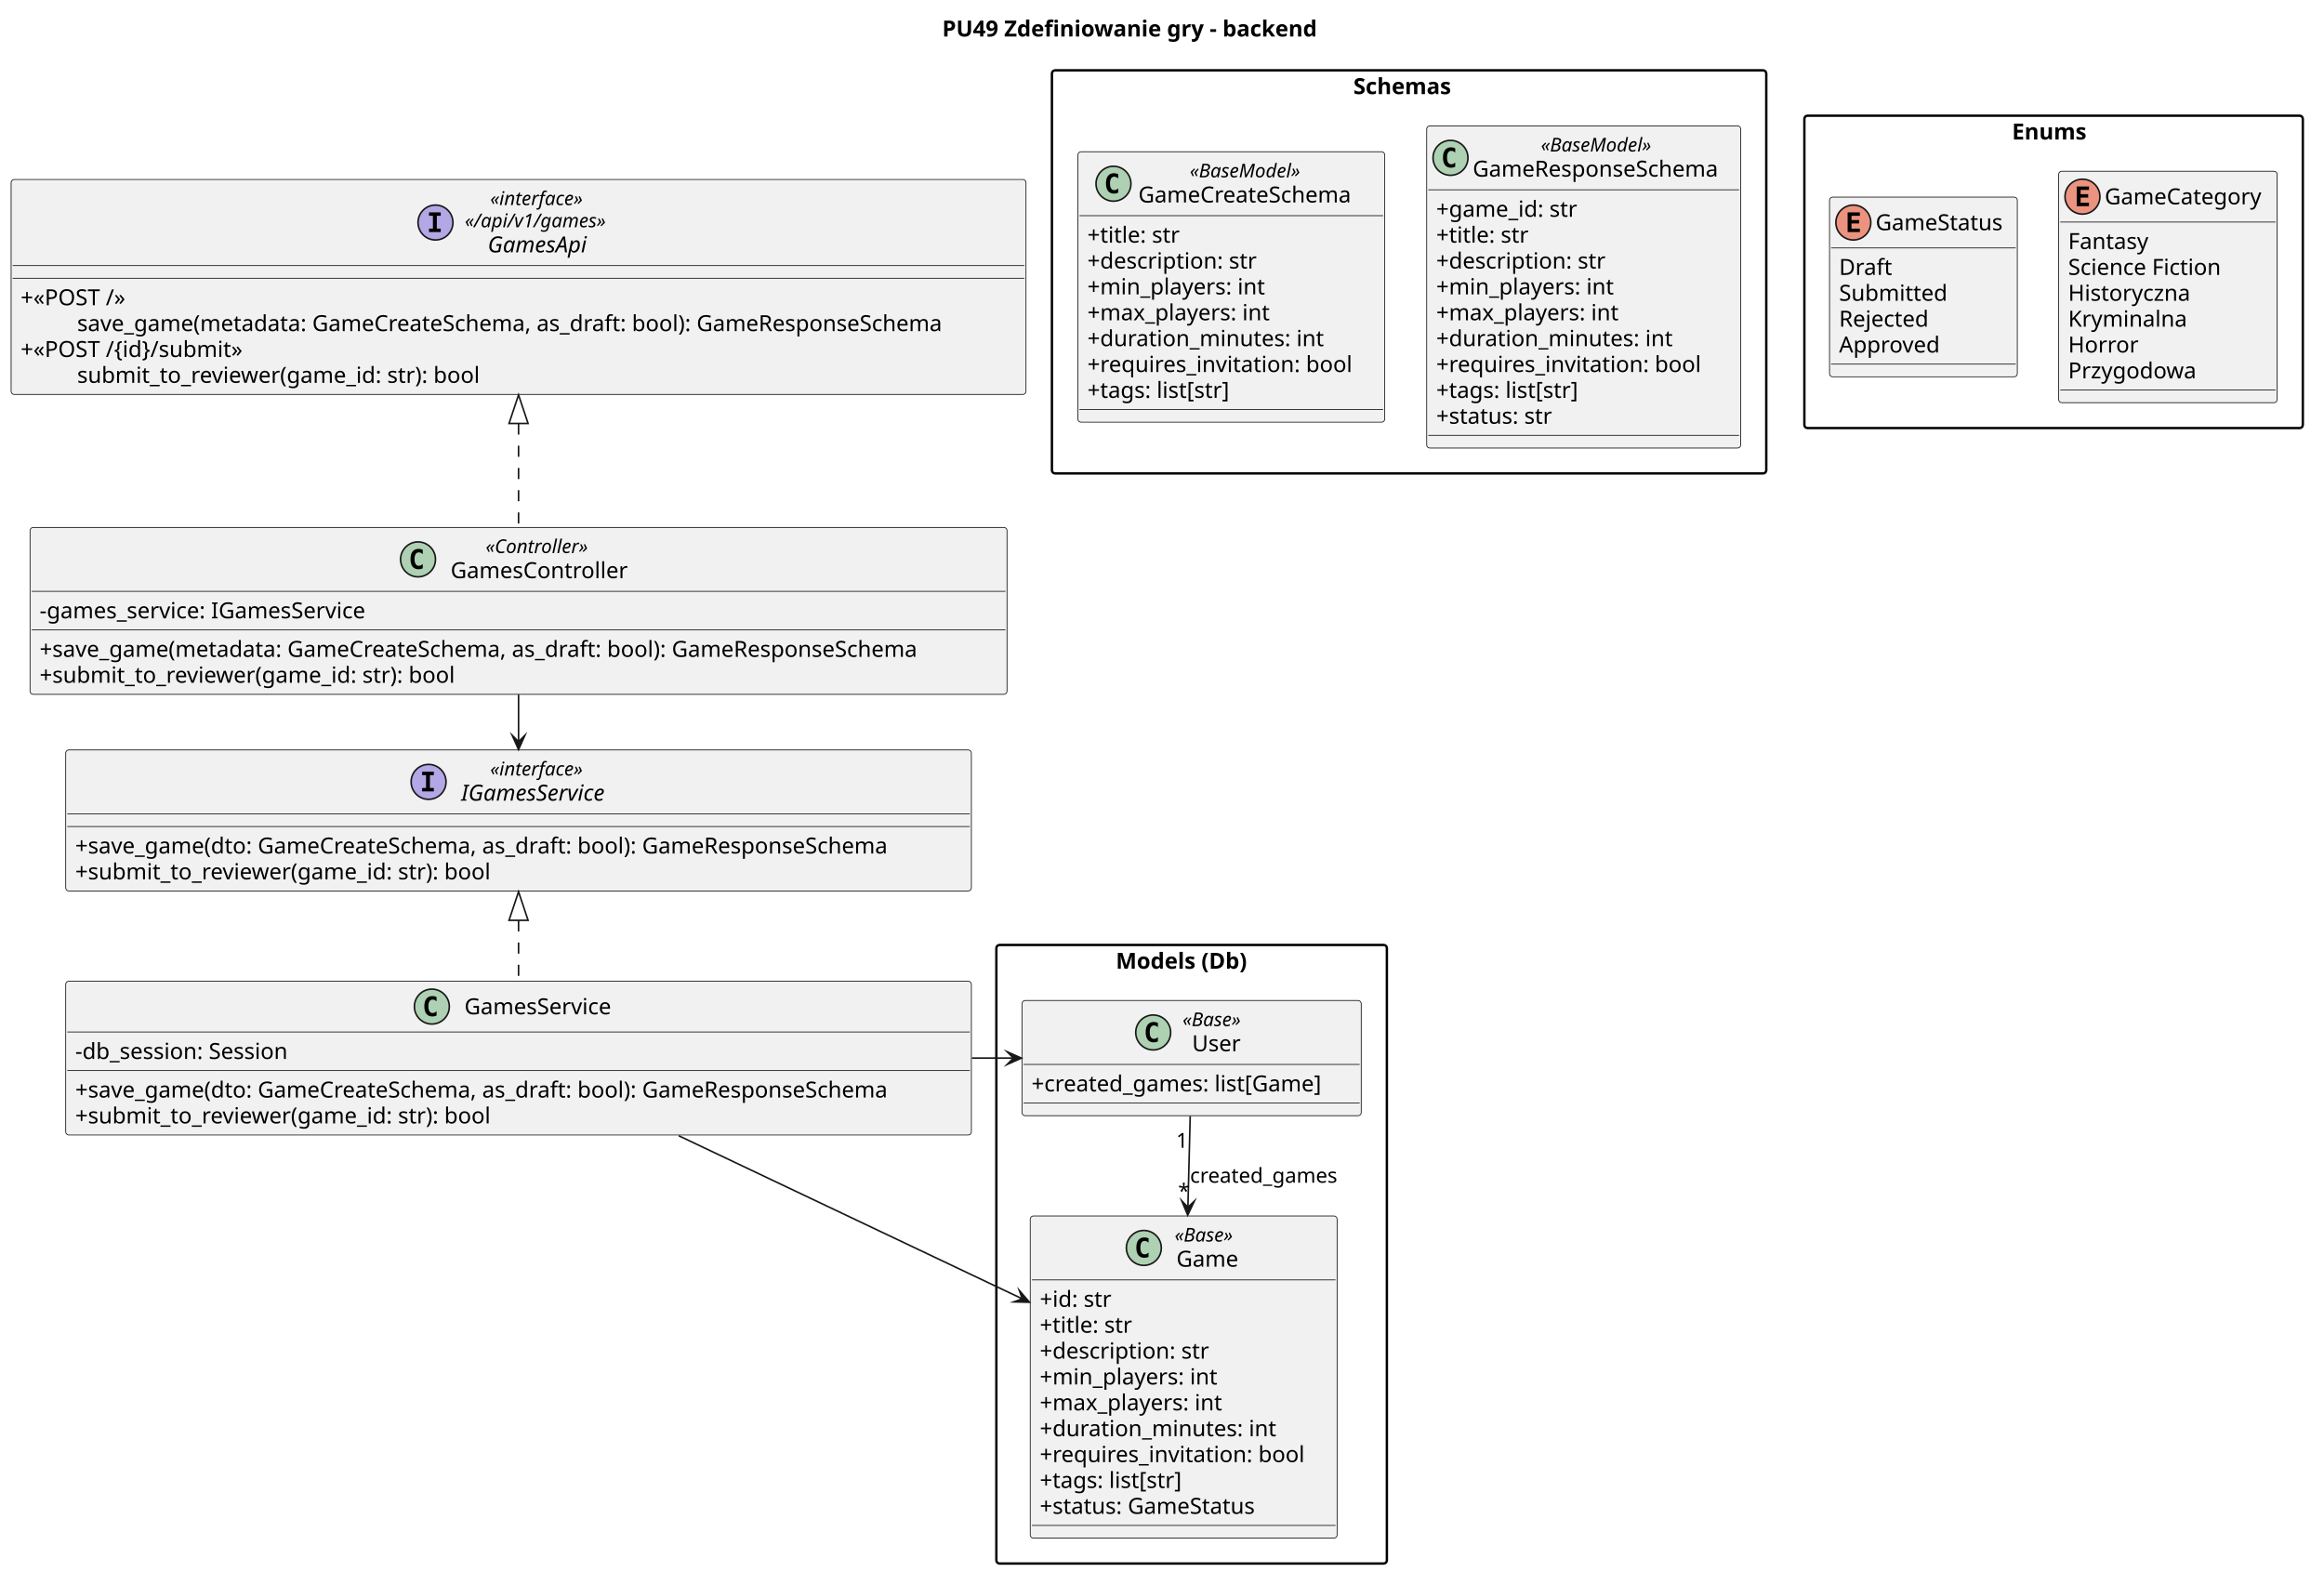
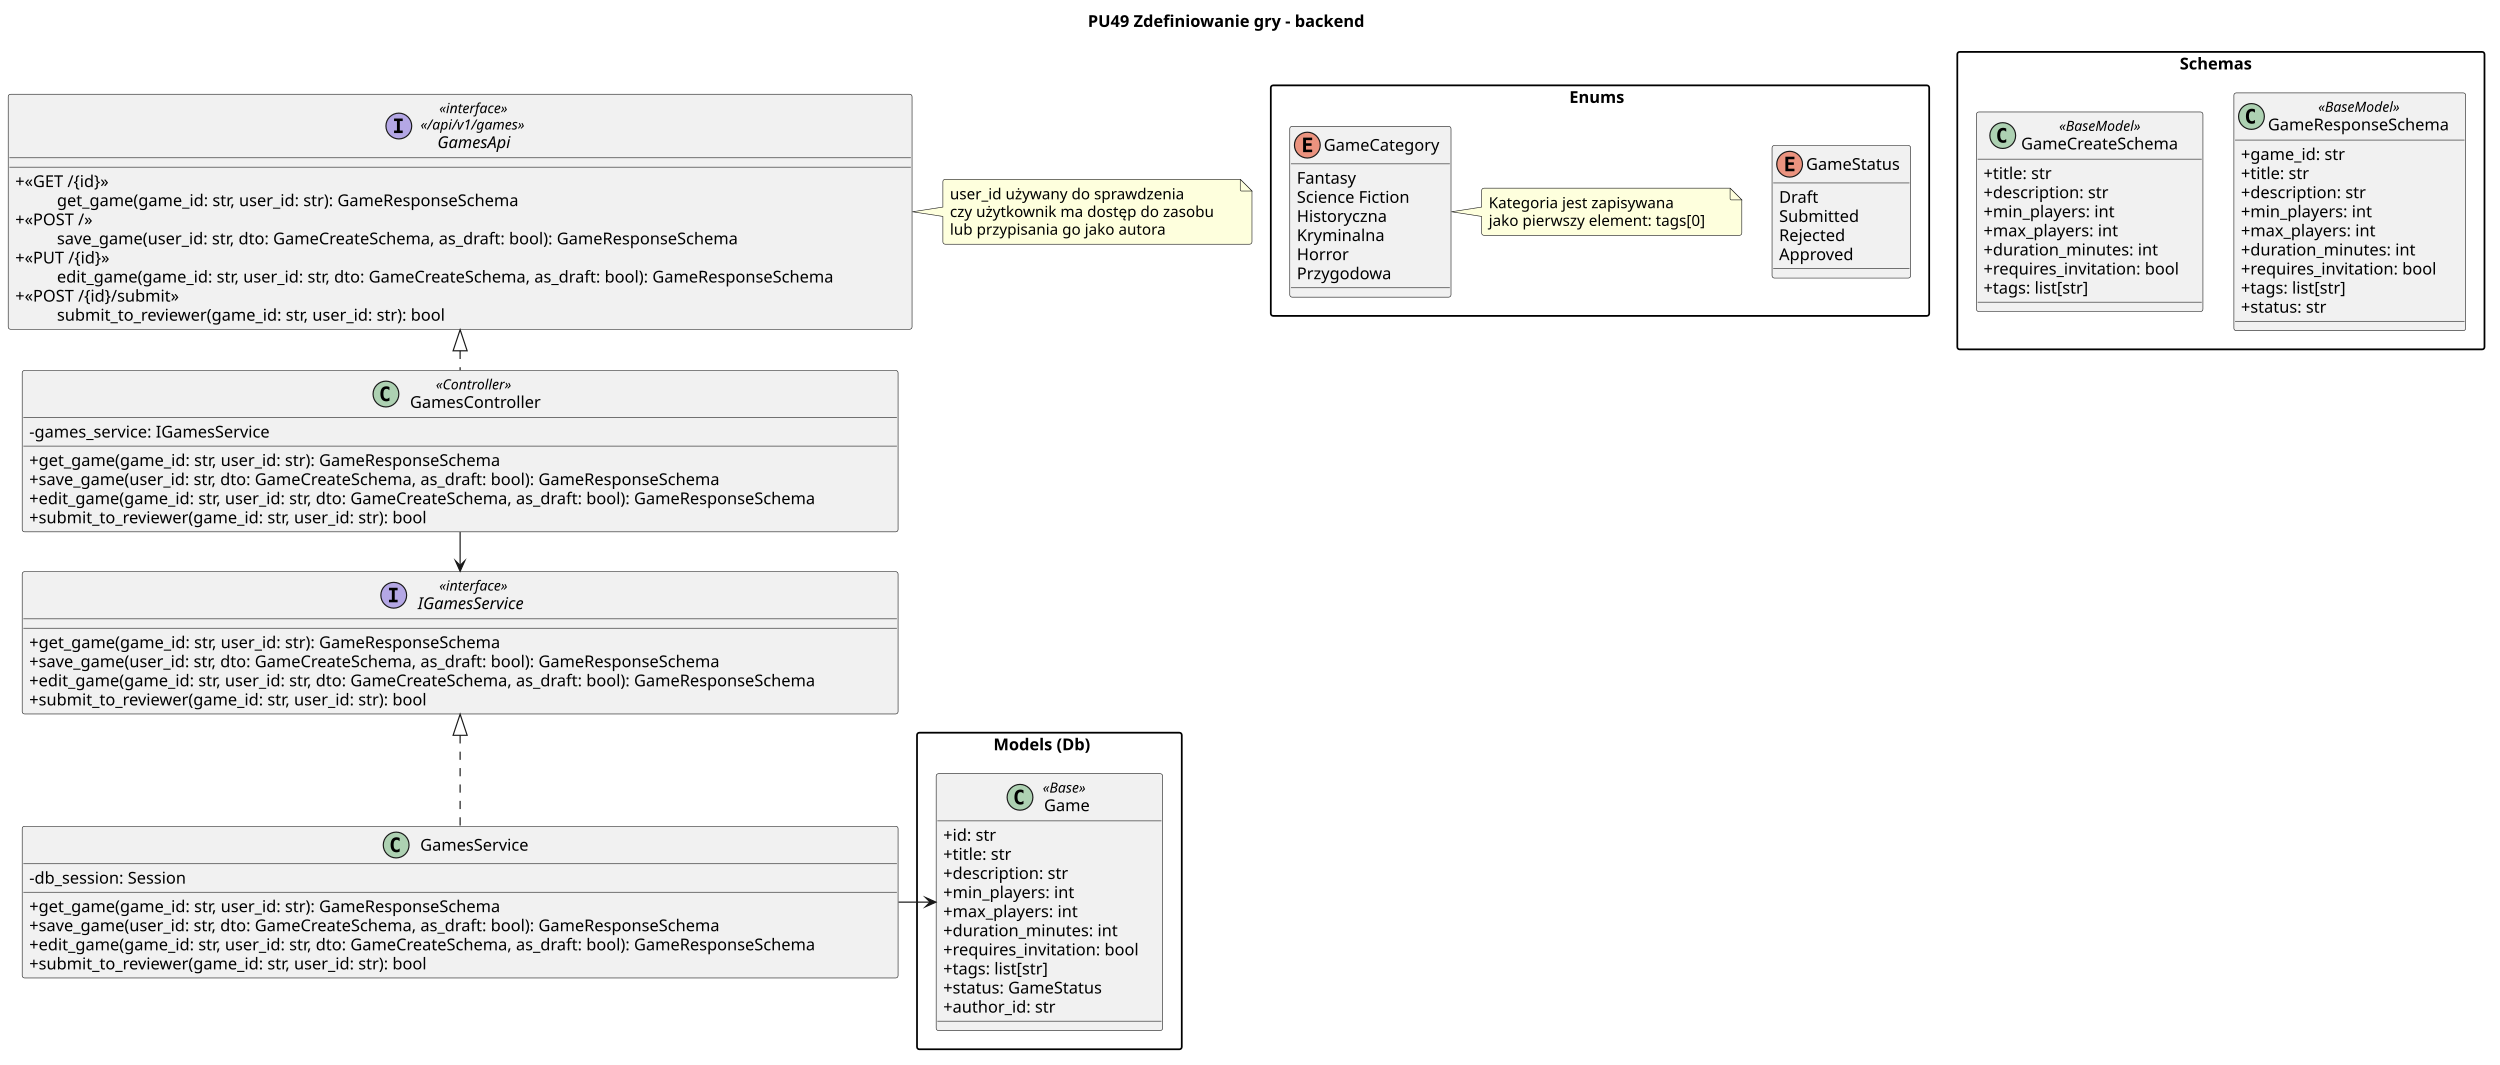
- <svg xmlns="http://www.w3.org/2000/svg" version="1.1" data-diagram-type="CLASS" style="width:1464px;height:998px;background:#FFFFFF;" width="1464px" height="998px" viewBox="0 0 1464 998" zoomAndPan="magnify" preserveAspectRatio="none" contentStyleType="text/css">
+ <svg xmlns="http://www.w3.org/2000/svg" version="1.1" data-diagram-type="CLASS" style="width:2134px;height:909px;background:#FFFFFF;" width="2134px" height="909px" viewBox="0 0 2134 909" zoomAndPan="magnify" preserveAspectRatio="none" contentStyleType="text/css">
  <defs />
  <g font-family="sans-serif" lengthAdjust="spacing">
    <g class="title" data-source-line="9">
-       <text x="593.523" y="22.995" fill="#000" font-size="14" textLength="270.614" font-weight="700">PU49 Zdefiniowanie gry - backend</text>
+       <text x="928.573" y="22.995" fill="#000" font-size="14" textLength="270.614" font-weight="700">PU49 Zdefiniowanie gry - backend</text>
    </g>
-     <g class="cluster" data-qualified-name="Schemas" id="ent0005" data-source-line="33">
-       <rect x="662.66" y="44.297" width="450" height="253.94" fill="none" style="stroke:#000;stroke-width:1.5;" rx="2" ry="2" />
-       <text x="852.554" y="59.292" fill="#000" font-size="14" textLength="70.212" font-weight="700">Schemas</text>
+     <g class="cluster" data-qualified-name="Schemas" id="ent0008" data-source-line="47">
+       <rect x="1670.76" y="44.297" width="450" height="253.93" fill="none" style="stroke:#000;stroke-width:1.5;" rx="2" ry="2" />
+       <text x="1860.654" y="59.292" fill="#000" font-size="14" textLength="70.212" font-weight="700">Schemas</text>
    </g>
-     <g class="cluster" data-qualified-name="models" id="ent0008" data-source-line="57">
-       <rect x="627.66" y="595.257" width="246" height="389.66" fill="none" style="stroke:#000;stroke-width:1.5;" rx="2" ry="2" />
-       <text x="702.904" y="610.252" fill="#000" font-size="14" textLength="95.512" font-weight="700">Models (Db)</text>
+     <g class="cluster" data-qualified-name="models" id="ent0011" data-source-line="71">
+       <rect x="782.76" y="625.437" width="226" height="270.23" fill="none" style="stroke:#000;stroke-width:1.5;" rx="2" ry="2" />
+       <text x="848.004" y="640.432" fill="#000" font-size="14" textLength="95.512" font-weight="700">Models (Db)</text>
    </g>
-     <g class="cluster" data-qualified-name="Enums" id="ent0011" data-source-line="75">
-       <rect x="1136.66" y="72.877" width="314" height="196.78" fill="none" style="stroke:#000;stroke-width:1.5;" rx="2" ry="2" />
-       <text x="1267.451" y="87.872" fill="#000" font-size="14" textLength="52.418" font-weight="700">Enums</text>
+     <g class="cluster" data-qualified-name="Enums" id="ent0013" data-source-line="86">
+       <rect x="1084.76" y="72.867" width="562" height="196.78" fill="none" style="stroke:#000;stroke-width:1.5;" rx="2" ry="2" />
+       <text x="1339.551" y="87.862" fill="#000" font-size="14" textLength="52.418" font-weight="700">Enums</text>
    </g>
-     <g class="entity" data-qualified-name="Schemas.GameCreateSchema" id="ent0006" data-source-line="34">
-       <rect x="679" y="95.597" width="193.31" height="170.344" fill="#F1F1F1" style="stroke:#181818;stroke-width:0.5;" rx="2" ry="2" />
-       <ellipse cx="701.433" cy="115.73" rx="11" ry="11" fill="#ADD1B2" style="stroke:#181818;stroke-width:1;" />
-       <path d="M704.402,121.37 Q703.824,121.667 703.183,121.808 Q702.542,121.964 701.839,121.964 Q699.339,121.964 698.011,120.323 Q696.699,118.667 696.699,115.542 Q696.699,112.417 698.011,110.761 Q699.339,109.105 701.839,109.105 Q702.542,109.105 703.183,109.261 Q703.839,109.417 704.402,109.714 L704.402,112.433 Q703.777,111.855 703.183,111.589 Q702.589,111.308 701.964,111.308 Q700.62,111.308 699.933,112.386 Q699.245,113.448 699.245,115.542 Q699.245,117.636 699.933,118.714 Q700.62,119.777 701.964,119.777 Q702.589,119.777 703.183,119.511 Q703.777,119.23 704.402,118.652 L704.402,121.37 Z " fill="#000" />
-       <text x="749.514" y="111.736" fill="#000" font-size="12" textLength="79.934" font-style="italic">«BaseModel»</text>
-       <text x="717.085" y="127.561" fill="#000" font-size="14" textLength="144.792">GameCreateSchema</text>
-       <line x1="680" y1="135.862" x2="871.31" y2="135.862" style="stroke:#181818;stroke-width:0.5;" />
-       <text x="685" y="152.858" fill="#000" font-size="14" textLength="66.808">+title: str</text>
-       <text x="685" y="169.154" fill="#000" font-size="14" textLength="117.277">+description: str</text>
-       <text x="685" y="185.451" fill="#000" font-size="14" textLength="123.854">+min_players: int</text>
-       <text x="685" y="201.748" fill="#000" font-size="14" textLength="127.955">+max_players: int</text>
-       <text x="685" y="218.045" fill="#000" font-size="14" textLength="161.731">+duration_minutes: int</text>
-       <text x="685" y="234.342" fill="#000" font-size="14" textLength="181.31">+requires_invitation: bool</text>
-       <text x="685" y="250.639" fill="#000" font-size="14" textLength="101.172">+tags: list[str]</text>
-       <line x1="680" y1="257.941" x2="871.31" y2="257.941" style="stroke:#181818;stroke-width:0.5;" />
+     <g class="entity" data-qualified-name="Schemas.GameCreateSchema" id="ent0009" data-source-line="48">
+       <rect x="1687.11" y="95.587" width="193.31" height="170.344" fill="#F1F1F1" style="stroke:#181818;stroke-width:0.5;" rx="2" ry="2" />
+       <ellipse cx="1709.543" cy="115.72" rx="11" ry="11" fill="#ADD1B2" style="stroke:#181818;stroke-width:1;" />
+       <path d="M1712.512,121.36 Q1711.934,121.657 1711.293,121.798 Q1710.652,121.954 1709.949,121.954 Q1707.449,121.954 1706.121,120.313 Q1704.809,118.657 1704.809,115.532 Q1704.809,112.407 1706.121,110.751 Q1707.449,109.095 1709.949,109.095 Q1710.652,109.095 1711.293,109.251 Q1711.949,109.407 1712.512,109.704 L1712.512,112.423 Q1711.887,111.845 1711.293,111.579 Q1710.699,111.298 1710.074,111.298 Q1708.73,111.298 1708.043,112.376 Q1707.355,113.438 1707.355,115.532 Q1707.355,117.626 1708.043,118.704 Q1708.73,119.767 1710.074,119.767 Q1710.699,119.767 1711.293,119.501 Q1711.887,119.22 1712.512,118.642 L1712.512,121.36 Z " fill="#000" />
+       <text x="1757.624" y="111.726" fill="#000" font-size="12" textLength="79.934" font-style="italic">«BaseModel»</text>
+       <text x="1725.195" y="127.551" fill="#000" font-size="14" textLength="144.792">GameCreateSchema</text>
+       <line x1="1688.11" y1="135.852" x2="1879.42" y2="135.852" style="stroke:#181818;stroke-width:0.5;" />
+       <text x="1693.11" y="152.848" fill="#000" font-size="14" textLength="66.808">+title: str</text>
+       <text x="1693.11" y="169.144" fill="#000" font-size="14" textLength="117.277">+description: str</text>
+       <text x="1693.11" y="185.441" fill="#000" font-size="14" textLength="123.854">+min_players: int</text>
+       <text x="1693.11" y="201.738" fill="#000" font-size="14" textLength="127.955">+max_players: int</text>
+       <text x="1693.11" y="218.035" fill="#000" font-size="14" textLength="161.731">+duration_minutes: int</text>
+       <text x="1693.11" y="234.332" fill="#000" font-size="14" textLength="181.31">+requires_invitation: bool</text>
+       <text x="1693.11" y="250.629" fill="#000" font-size="14" textLength="101.172">+tags: list[str]</text>
+       <line x1="1688.11" y1="257.931" x2="1879.42" y2="257.931" style="stroke:#181818;stroke-width:0.5;" />
    </g>
-     <g class="entity" data-qualified-name="Schemas.GameResponseSchema" id="ent0007" data-source-line="44">
-       <rect x="898.74" y="79.297" width="197.833" height="202.938" fill="#F1F1F1" style="stroke:#181818;stroke-width:0.5;" rx="2" ry="2" />
-       <ellipse cx="913.74" cy="99.43" rx="11" ry="11" fill="#ADD1B2" style="stroke:#181818;stroke-width:1;" />
-       <path d="M916.709,105.07 Q916.131,105.367 915.49,105.508 Q914.849,105.664 914.146,105.664 Q911.646,105.664 910.318,104.023 Q909.006,102.367 909.006,99.242 Q909.006,96.117 910.318,94.461 Q911.646,92.805 914.146,92.805 Q914.849,92.805 915.49,92.961 Q916.146,93.117 916.709,93.414 L916.709,96.133 Q916.084,95.555 915.49,95.289 Q914.896,95.008 914.271,95.008 Q912.928,95.008 912.24,96.086 Q911.553,97.148 911.553,99.242 Q911.553,101.336 912.24,102.414 Q912.928,103.477 914.271,103.477 Q914.896,103.477 915.49,103.211 Q916.084,102.93 916.709,102.352 L916.709,105.07 Z " fill="#000" />
-       <text x="970.69" y="95.436" fill="#000" font-size="12" textLength="79.934" font-style="italic">«BaseModel»</text>
-       <text x="927.74" y="111.261" fill="#000" font-size="14" textLength="165.833">GameResponseSchema</text>
-       <line x1="899.74" y1="119.563" x2="1095.573" y2="119.563" style="stroke:#181818;stroke-width:0.5;" />
-       <text x="904.74" y="136.558" fill="#000" font-size="14" textLength="98.93">+game_id: str</text>
-       <text x="904.74" y="152.854" fill="#000" font-size="14" textLength="66.808">+title: str</text>
-       <text x="904.74" y="169.151" fill="#000" font-size="14" textLength="117.277">+description: str</text>
-       <text x="904.74" y="185.448" fill="#000" font-size="14" textLength="123.854">+min_players: int</text>
-       <text x="904.74" y="201.745" fill="#000" font-size="14" textLength="127.955">+max_players: int</text>
-       <text x="904.74" y="218.042" fill="#000" font-size="14" textLength="161.731">+duration_minutes: int</text>
-       <text x="904.74" y="234.339" fill="#000" font-size="14" textLength="181.31">+requires_invitation: bool</text>
-       <text x="904.74" y="250.636" fill="#000" font-size="14" textLength="101.172">+tags: list[str]</text>
-       <text x="904.74" y="266.933" fill="#000" font-size="14" textLength="82.455">+status: str</text>
-       <line x1="899.74" y1="274.234" x2="1095.573" y2="274.234" style="stroke:#181818;stroke-width:0.5;" />
+     <g class="entity" data-qualified-name="Schemas.GameResponseSchema" id="ent0010" data-source-line="58">
+       <rect x="1906.85" y="79.297" width="197.833" height="202.938" fill="#F1F1F1" style="stroke:#181818;stroke-width:0.5;" rx="2" ry="2" />
+       <ellipse cx="1921.85" cy="99.43" rx="11" ry="11" fill="#ADD1B2" style="stroke:#181818;stroke-width:1;" />
+       <path d="M1924.819,105.07 Q1924.241,105.367 1923.6,105.508 Q1922.959,105.664 1922.256,105.664 Q1919.756,105.664 1918.428,104.023 Q1917.116,102.367 1917.116,99.242 Q1917.116,96.117 1918.428,94.461 Q1919.756,92.805 1922.256,92.805 Q1922.959,92.805 1923.6,92.961 Q1924.256,93.117 1924.819,93.414 L1924.819,96.133 Q1924.194,95.555 1923.6,95.289 Q1923.006,95.008 1922.381,95.008 Q1921.038,95.008 1920.35,96.086 Q1919.663,97.148 1919.663,99.242 Q1919.663,101.336 1920.35,102.414 Q1921.038,103.477 1922.381,103.477 Q1923.006,103.477 1923.6,103.211 Q1924.194,102.93 1924.819,102.352 L1924.819,105.07 Z " fill="#000" />
+       <text x="1978.8" y="95.436" fill="#000" font-size="12" textLength="79.934" font-style="italic">«BaseModel»</text>
+       <text x="1935.85" y="111.261" fill="#000" font-size="14" textLength="165.833">GameResponseSchema</text>
+       <line x1="1907.85" y1="119.563" x2="2103.683" y2="119.563" style="stroke:#181818;stroke-width:0.5;" />
+       <text x="1912.85" y="136.558" fill="#000" font-size="14" textLength="98.93">+game_id: str</text>
+       <text x="1912.85" y="152.854" fill="#000" font-size="14" textLength="66.808">+title: str</text>
+       <text x="1912.85" y="169.151" fill="#000" font-size="14" textLength="117.277">+description: str</text>
+       <text x="1912.85" y="185.448" fill="#000" font-size="14" textLength="123.854">+min_players: int</text>
+       <text x="1912.85" y="201.745" fill="#000" font-size="14" textLength="127.955">+max_players: int</text>
+       <text x="1912.85" y="218.042" fill="#000" font-size="14" textLength="161.731">+duration_minutes: int</text>
+       <text x="1912.85" y="234.339" fill="#000" font-size="14" textLength="181.31">+requires_invitation: bool</text>
+       <text x="1912.85" y="250.636" fill="#000" font-size="14" textLength="101.172">+tags: list[str]</text>
+       <text x="1912.85" y="266.933" fill="#000" font-size="14" textLength="82.455">+status: str</text>
+       <line x1="1907.85" y1="274.234" x2="2103.683" y2="274.234" style="stroke:#181818;stroke-width:0.5;" />
    </g>
-     <g class="entity" data-qualified-name="models.Game" id="ent0009" data-source-line="58">
-       <rect x="649" y="765.977" width="193.31" height="202.938" fill="#F1F1F1" style="stroke:#181818;stroke-width:0.5;" rx="2" ry="2" />
-       <ellipse cx="720.565" cy="786.11" rx="11" ry="11" fill="#ADD1B2" style="stroke:#181818;stroke-width:1;" />
-       <path d="M723.534,791.75 Q722.956,792.047 722.315,792.188 Q721.675,792.344 720.972,792.344 Q718.472,792.344 717.144,790.703 Q715.831,789.047 715.831,785.922 Q715.831,782.797 717.144,781.141 Q718.472,779.485 720.972,779.485 Q721.675,779.485 722.315,779.641 Q722.972,779.797 723.534,780.094 L723.534,782.813 Q722.909,782.235 722.315,781.969 Q721.722,781.688 721.097,781.688 Q719.753,781.688 719.065,782.766 Q718.378,783.828 718.378,785.922 Q718.378,788.016 719.065,789.094 Q719.753,790.157 721.097,790.157 Q721.722,790.157 722.315,789.891 Q722.909,789.61 723.534,789.032 L723.534,791.75 Z " fill="#000" />
-       <text x="739.953" y="782.116" fill="#000" font-size="12" textLength="43.904" font-style="italic">«Base»</text>
-       <text x="741.065" y="797.941" fill="#000" font-size="14" textLength="41.679">Game</text>
-       <line x1="650" y1="806.243" x2="841.31" y2="806.243" style="stroke:#181818;stroke-width:0.5;" />
-       <text x="655" y="823.238" fill="#000" font-size="14" textLength="52.213">+id: str</text>
-       <text x="655" y="839.534" fill="#000" font-size="14" textLength="66.808">+title: str</text>
-       <text x="655" y="855.831" fill="#000" font-size="14" textLength="117.277">+description: str</text>
-       <text x="655" y="872.128" fill="#000" font-size="14" textLength="123.854">+min_players: int</text>
-       <text x="655" y="888.425" fill="#000" font-size="14" textLength="127.955">+max_players: int</text>
-       <text x="655" y="904.722" fill="#000" font-size="14" textLength="161.731">+duration_minutes: int</text>
-       <text x="655" y="921.019" fill="#000" font-size="14" textLength="181.31">+requires_invitation: bool</text>
-       <text x="655" y="937.316" fill="#000" font-size="14" textLength="101.172">+tags: list[str]</text>
-       <text x="655" y="953.613" fill="#000" font-size="14" textLength="150.206">+status: GameStatus</text>
-       <line x1="650" y1="960.914" x2="841.31" y2="960.914" style="stroke:#181818;stroke-width:0.5;" />
+     <g class="entity" data-qualified-name="models.Game" id="ent0012" data-source-line="72">
+       <rect x="799.11" y="660.437" width="193.31" height="219.234" fill="#F1F1F1" style="stroke:#181818;stroke-width:0.5;" rx="2" ry="2" />
+       <ellipse cx="870.675" cy="680.57" rx="11" ry="11" fill="#ADD1B2" style="stroke:#181818;stroke-width:1;" />
+       <path d="M873.644,686.21 Q873.066,686.507 872.425,686.648 Q871.785,686.804 871.082,686.804 Q868.582,686.804 867.254,685.163 Q865.941,683.507 865.941,680.382 Q865.941,677.257 867.254,675.601 Q868.582,673.945 871.082,673.945 Q871.785,673.945 872.425,674.101 Q873.082,674.257 873.644,674.554 L873.644,677.273 Q873.019,676.695 872.425,676.429 Q871.832,676.148 871.207,676.148 Q869.863,676.148 869.175,677.226 Q868.488,678.288 868.488,680.382 Q868.488,682.476 869.175,683.554 Q869.863,684.617 871.207,684.617 Q871.832,684.617 872.425,684.351 Q873.019,684.07 873.644,683.492 L873.644,686.21 Z " fill="#000" />
+       <text x="890.063" y="676.576" fill="#000" font-size="12" textLength="43.904" font-style="italic">«Base»</text>
+       <text x="891.175" y="692.401" fill="#000" font-size="14" textLength="41.679">Game</text>
+       <line x1="800.11" y1="700.703" x2="991.42" y2="700.703" style="stroke:#181818;stroke-width:0.5;" />
+       <text x="805.11" y="717.698" fill="#000" font-size="14" textLength="52.213">+id: str</text>
+       <text x="805.11" y="733.994" fill="#000" font-size="14" textLength="66.808">+title: str</text>
+       <text x="805.11" y="750.291" fill="#000" font-size="14" textLength="117.277">+description: str</text>
+       <text x="805.11" y="766.588" fill="#000" font-size="14" textLength="123.854">+min_players: int</text>
+       <text x="805.11" y="782.885" fill="#000" font-size="14" textLength="127.955">+max_players: int</text>
+       <text x="805.11" y="799.182" fill="#000" font-size="14" textLength="161.731">+duration_minutes: int</text>
+       <text x="805.11" y="815.479" fill="#000" font-size="14" textLength="181.31">+requires_invitation: bool</text>
+       <text x="805.11" y="831.776" fill="#000" font-size="14" textLength="101.172">+tags: list[str]</text>
+       <text x="805.11" y="848.073" fill="#000" font-size="14" textLength="150.206">+status: GameStatus</text>
+       <text x="805.11" y="864.369" fill="#000" font-size="14" textLength="105.349">+author_id: str</text>
+       <line x1="800.11" y1="871.671" x2="991.42" y2="871.671" style="stroke:#181818;stroke-width:0.5;" />
    </g>
-     <g class="entity" data-qualified-name="models.User" id="ent0010" data-source-line="70">
-       <rect x="643.8" y="630.257" width="213.708" height="72.563" fill="#F1F1F1" style="stroke:#181818;stroke-width:0.5;" rx="2" ry="2" />
-       <ellipse cx="726.452" cy="650.39" rx="11" ry="11" fill="#ADD1B2" style="stroke:#181818;stroke-width:1;" />
-       <path d="M729.421,656.03 Q728.842,656.327 728.202,656.468 Q727.561,656.624 726.858,656.624 Q724.358,656.624 723.03,654.983 Q721.717,653.327 721.717,650.202 Q721.717,647.077 723.03,645.421 Q724.358,643.765 726.858,643.765 Q727.561,643.765 728.202,643.921 Q728.858,644.077 729.421,644.374 L729.421,647.093 Q728.796,646.515 728.202,646.249 Q727.608,645.968 726.983,645.968 Q725.639,645.968 724.952,647.046 Q724.264,648.108 724.264,650.202 Q724.264,652.296 724.952,653.374 Q725.639,654.437 726.983,654.437 Q727.608,654.437 728.202,654.171 Q728.796,653.89 729.421,653.312 L729.421,656.03 Z " fill="#000" />
-       <text x="744.952" y="646.396" fill="#000" font-size="12" textLength="43.904" font-style="italic">«Base»</text>
-       <text x="750.949" y="662.221" fill="#000" font-size="14" textLength="31.91">User</text>
-       <line x1="644.8" y1="670.522" x2="856.508" y2="670.522" style="stroke:#181818;stroke-width:0.5;" />
-       <text x="649.8" y="687.518" fill="#000" font-size="14" textLength="201.708">+created_games: list[Game]</text>
-       <line x1="644.8" y1="694.819" x2="856.508" y2="694.819" style="stroke:#181818;stroke-width:0.5;" />
+     <g class="entity" data-qualified-name="Enums.GameStatus" id="ent0014" data-source-line="87">
+       <rect x="1512.62" y="124.167" width="118.29" height="113.188" fill="#F1F1F1" style="stroke:#181818;stroke-width:0.5;" rx="2" ry="2" />
+       <ellipse cx="1527.62" cy="140.167" rx="11" ry="11" fill="#EB937F" style="stroke:#181818;stroke-width:1;" />
+       <path d="M1531.729,146.167 L1524.011,146.167 L1524.011,133.776 L1531.729,133.776 L1531.729,135.933 L1526.464,135.933 L1526.464,138.604 L1531.229,138.604 L1531.229,140.761 L1526.464,140.761 L1526.464,144.011 L1531.729,144.011 L1531.729,146.167 Z " fill="#000" />
+       <text x="1541.62" y="145.014" fill="#000" font-size="14" textLength="86.29">GameStatus</text>
+       <line x1="1513.62" y1="156.167" x2="1629.91" y2="156.167" style="stroke:#181818;stroke-width:0.5;" />
+       <text x="1518.62" y="173.162" fill="#000" font-size="14" textLength="35.533">Draft</text>
+       <text x="1518.62" y="189.459" fill="#000" font-size="14" textLength="72.652">Submitted</text>
+       <text x="1518.62" y="205.756" fill="#000" font-size="14" textLength="61.53">Rejected</text>
+       <text x="1518.62" y="222.053" fill="#000" font-size="14" textLength="67.457">Approved</text>
+       <line x1="1513.62" y1="229.354" x2="1629.91" y2="229.354" style="stroke:#181818;stroke-width:0.5;" />
    </g>
-     <g class="entity" data-qualified-name="Enums.GameStatus" id="ent0012" data-source-line="76">
-       <rect x="1152.51" y="124.177" width="118.29" height="113.188" fill="#F1F1F1" style="stroke:#181818;stroke-width:0.5;" rx="2" ry="2" />
-       <ellipse cx="1167.51" cy="140.177" rx="11" ry="11" fill="#EB937F" style="stroke:#181818;stroke-width:1;" />
-       <path d="M1171.619,146.177 L1163.901,146.177 L1163.901,133.786 L1171.619,133.786 L1171.619,135.943 L1166.354,135.943 L1166.354,138.614 L1171.119,138.614 L1171.119,140.771 L1166.354,140.771 L1166.354,144.021 L1171.619,144.021 L1171.619,146.177 Z " fill="#000" />
-       <text x="1181.51" y="145.024" fill="#000" font-size="14" textLength="86.29">GameStatus</text>
-       <line x1="1153.51" y1="156.177" x2="1269.8" y2="156.177" style="stroke:#181818;stroke-width:0.5;" />
-       <text x="1158.51" y="173.172" fill="#000" font-size="14" textLength="35.533">Draft</text>
-       <text x="1158.51" y="189.469" fill="#000" font-size="14" textLength="72.652">Submitted</text>
-       <text x="1158.51" y="205.766" fill="#000" font-size="14" textLength="61.53">Rejected</text>
-       <text x="1158.51" y="222.063" fill="#000" font-size="14" textLength="67.457">Approved</text>
-       <line x1="1153.51" y1="229.364" x2="1269.8" y2="229.364" style="stroke:#181818;stroke-width:0.5;" />
+     <g class="entity" data-qualified-name="Enums.GameCategory" id="ent0015" data-source-line="94">
+       <rect x="1100.95" y="107.867" width="137.629" height="145.781" fill="#F1F1F1" style="stroke:#181818;stroke-width:0.5;" rx="2" ry="2" />
+       <ellipse cx="1115.95" cy="123.867" rx="11" ry="11" fill="#EB937F" style="stroke:#181818;stroke-width:1;" />
+       <path d="M1120.059,129.867 L1112.341,129.867 L1112.341,117.476 L1120.059,117.476 L1120.059,119.633 L1114.794,119.633 L1114.794,122.304 L1119.559,122.304 L1119.559,124.461 L1114.794,124.461 L1114.794,127.711 L1120.059,127.711 L1120.059,129.867 Z " fill="#000" />
+       <text x="1129.95" y="128.714" fill="#000" font-size="14" textLength="105.629">GameCategory</text>
+       <line x1="1101.95" y1="139.867" x2="1237.579" y2="139.867" style="stroke:#181818;stroke-width:0.5;" />
+       <text x="1106.95" y="156.862" fill="#000" font-size="14" textLength="55.152">Fantasy</text>
+       <text x="1106.95" y="173.159" fill="#000" font-size="14" textLength="105.178">Science Fiction</text>
+       <text x="1106.95" y="189.456" fill="#000" font-size="14" textLength="82.305">Historyczna</text>
+       <text x="1106.95" y="205.753" fill="#000" font-size="14" textLength="79.543">Kryminalna</text>
+       <text x="1106.95" y="222.049" fill="#000" font-size="14" textLength="44.926">Horror</text>
+       <text x="1106.95" y="238.346" fill="#000" font-size="14" textLength="84.766">Przygodowa</text>
+       <line x1="1101.95" y1="245.648" x2="1237.579" y2="245.648" style="stroke:#181818;stroke-width:0.5;" />
    </g>
-     <g class="entity" data-qualified-name="Enums.GameCategory" id="ent0013" data-source-line="83">
-       <rect x="1296.84" y="107.877" width="137.629" height="145.781" fill="#F1F1F1" style="stroke:#181818;stroke-width:0.5;" rx="2" ry="2" />
-       <ellipse cx="1311.84" cy="123.877" rx="11" ry="11" fill="#EB937F" style="stroke:#181818;stroke-width:1;" />
-       <path d="M1315.949,129.877 L1308.231,129.877 L1308.231,117.486 L1315.949,117.486 L1315.949,119.643 L1310.684,119.643 L1310.684,122.314 L1315.449,122.314 L1315.449,124.471 L1310.684,124.471 L1310.684,127.721 L1315.949,127.721 L1315.949,129.877 Z " fill="#000" />
-       <text x="1325.84" y="128.724" fill="#000" font-size="14" textLength="105.629">GameCategory</text>
-       <line x1="1297.84" y1="139.877" x2="1433.469" y2="139.877" style="stroke:#181818;stroke-width:0.5;" />
-       <text x="1302.84" y="156.872" fill="#000" font-size="14" textLength="55.152">Fantasy</text>
-       <text x="1302.84" y="173.169" fill="#000" font-size="14" textLength="105.178">Science Fiction</text>
-       <text x="1302.84" y="189.466" fill="#000" font-size="14" textLength="82.305">Historyczna</text>
-       <text x="1302.84" y="205.763" fill="#000" font-size="14" textLength="79.543">Kryminalna</text>
-       <text x="1302.84" y="222.059" fill="#000" font-size="14" textLength="44.926">Horror</text>
-       <text x="1302.84" y="238.356" fill="#000" font-size="14" textLength="84.766">Przygodowa</text>
-       <line x1="1297.84" y1="245.658" x2="1433.469" y2="245.658" style="stroke:#181818;stroke-width:0.5;" />
+     <g class="entity" data-qualified-name="Enums.GMN16" id="ent0017" data-source-line="104">
+       <path d="M1264.73,162.627 L1264.73,176.757 L1238.87,180.757 L1264.73,184.757 L1264.73,198.893 A2,2 0 0 0 1266.73,200.893 L1484.805,200.893 A2,2 0 0 0 1486.805,198.893 L1486.805,170.627 L1476.805,160.627 L1266.73,160.627 A2,2 0 0 0 1264.73,162.627" style="stroke:#181818;stroke-width:0.5;" fill="#FEFFDD" />
+       <path d="M1476.805,160.627 L1476.805,169.627 A1,1 0 0 0 1477.805,170.627 L1486.805,170.627 L1476.805,160.627" style="stroke:#181818;stroke-width:0.5;" fill="#FEFFDD" />
+       <text x="1270.73" y="177.694" fill="#000" font-size="13" textLength="170.384">Kategoria jest zapisywana</text>
+       <text x="1270.73" y="192.827" fill="#000" font-size="13" textLength="201.075">jako pierwszy element: tags[0]</text>
    </g>
    <g class="entity" data-qualified-name="GamesApi" id="ent0001" data-source-line="11">
-       <rect x="7" y="113.057" width="639.313" height="135.422" fill="#F1F1F1" style="stroke:#181818;stroke-width:0.5;" rx="2" ry="2" />
-       <ellipse cx="274.333" cy="140.174" rx="11" ry="11" fill="#B4A7E5" style="stroke:#181818;stroke-width:1;" />
-       <path d="M270.254,135.94 L270.254,133.783 L277.645,133.783 L277.645,135.94 L275.176,135.94 L275.176,144.018 L277.645,144.018 L277.645,146.174 L270.254,146.174 L270.254,144.018 L272.723,144.018 L272.723,135.94 L270.254,135.94 Z " fill="#000" />
-       <text x="308.805" y="129.196" fill="#000" font-size="12" textLength="68.203" font-style="italic">«interface»</text>
-       <text x="292.833" y="143.164" fill="#000" font-size="12" textLength="100.148" font-style="italic">«/api/v1/games»</text>
-       <text x="307.244" y="158.989" fill="#000" font-size="14" textLength="71.326" font-style="italic">GamesApi</text>
-       <line x1="8" y1="167.291" x2="645.313" y2="167.291" style="stroke:#181818;stroke-width:0.5;" />
-       <line x1="8" y1="175.291" x2="645.313" y2="175.291" style="stroke:#181818;stroke-width:0.5;" />
-       <text x="13" y="192.286" fill="#000" font-size="14" textLength="74.929">+«POST /»</text>
-       <text x="48.602" y="208.583" fill="#000" font-size="14" textLength="591.712">save_game(metadata: GameCreateSchema, as_draft: bool): GameResponseSchema</text>
-       <text x="13" y="224.88" fill="#000" font-size="14" textLength="158.307">+«POST /{id}/submit»</text>
-       <text x="48.602" y="241.177" fill="#000" font-size="14" textLength="274.299">submit_to_reviewer(game_id: str): bool</text>
+       <rect x="7" y="80.457" width="771.527" height="200.609" fill="#F1F1F1" style="stroke:#181818;stroke-width:0.5;" rx="2" ry="2" />
+       <ellipse cx="340.439" cy="107.574" rx="11" ry="11" fill="#B4A7E5" style="stroke:#181818;stroke-width:1;" />
+       <path d="M336.361,103.34 L336.361,101.183 L343.752,101.183 L343.752,103.34 L341.283,103.34 L341.283,111.418 L343.752,111.418 L343.752,113.574 L336.361,113.574 L336.361,111.418 L338.83,111.418 L338.83,103.34 L336.361,103.34 Z " fill="#000" />
+       <text x="374.912" y="96.596" fill="#000" font-size="12" textLength="68.203" font-style="italic">«interface»</text>
+       <text x="358.939" y="110.564" fill="#000" font-size="12" textLength="100.148" font-style="italic">«/api/v1/games»</text>
+       <text x="373.351" y="126.389" fill="#000" font-size="14" textLength="71.326" font-style="italic">GamesApi</text>
+       <line x1="8" y1="134.691" x2="777.527" y2="134.691" style="stroke:#181818;stroke-width:0.5;" />
+       <line x1="8" y1="142.691" x2="777.527" y2="142.691" style="stroke:#181818;stroke-width:0.5;" />
+       <text x="13" y="159.686" fill="#000" font-size="14" textLength="96.865">+«GET /{id}»</text>
+       <text x="48.602" y="175.983" fill="#000" font-size="14" textLength="429.748">get_game(game_id: str, user_id: str): GameResponseSchema</text>
+       <text x="13" y="192.28" fill="#000" font-size="14" textLength="74.929">+«POST /»</text>
+       <text x="48.602" y="208.577" fill="#000" font-size="14" textLength="633.719">save_game(user_id: str, dto: GameCreateSchema, as_draft: bool): GameResponseSchema</text>
+       <text x="13" y="224.874" fill="#000" font-size="14" textLength="95.86">+«PUT /{id}»</text>
+       <text x="48.602" y="241.171" fill="#000" font-size="14" textLength="723.926">edit_game(game_id: str, user_id: str, dto: GameCreateSchema, as_draft: bool): GameResponseSchema</text>
+       <text x="13" y="257.468" fill="#000" font-size="14" textLength="158.307">+«POST /{id}/submit»</text>
+       <text x="48.602" y="273.764" fill="#000" font-size="14" textLength="361.218">submit_to_reviewer(game_id: str, user_id: str): bool</text>
    </g>
-     <g class="entity" data-qualified-name="GamesController" id="ent0002" data-source-line="16">
-       <rect x="18.94" y="332.237" width="615.442" height="105.156" fill="#F1F1F1" style="stroke:#181818;stroke-width:0.5;" rx="2" ry="2" />
-       <ellipse cx="263.338" cy="352.37" rx="11" ry="11" fill="#ADD1B2" style="stroke:#181818;stroke-width:1;" />
-       <path d="M266.307,358.01 Q265.729,358.307 265.088,358.448 Q264.448,358.604 263.745,358.604 Q261.245,358.604 259.917,356.963 Q258.604,355.307 258.604,352.182 Q258.604,349.057 259.917,347.401 Q261.245,345.745 263.745,345.745 Q264.448,345.745 265.088,345.901 Q265.745,346.057 266.307,346.354 L266.307,349.073 Q265.682,348.495 265.088,348.229 Q264.495,347.948 263.87,347.948 Q262.526,347.948 261.838,349.026 Q261.151,350.088 261.151,352.182 Q261.151,354.276 261.838,355.354 Q262.526,356.417 263.87,356.417 Q264.495,356.417 265.088,356.151 Q265.682,355.87 266.307,355.292 L266.307,358.01 Z " fill="#000" />
-       <text x="305.924" y="348.376" fill="#000" font-size="12" textLength="73.975" font-style="italic">«Controller»</text>
-       <text x="283.838" y="364.201" fill="#000" font-size="14" textLength="118.146">GamesController</text>
-       <line x1="19.94" y1="372.503" x2="633.382" y2="372.503" style="stroke:#181818;stroke-width:0.5;" />
-       <text x="24.94" y="389.498" fill="#000" font-size="14" textLength="223.221">-games_service: IGamesService</text>
-       <line x1="19.94" y1="396.799" x2="633.382" y2="396.799" style="stroke:#181818;stroke-width:0.5;" />
-       <text x="24.94" y="413.794" fill="#000" font-size="14" textLength="603.442">+save_game(metadata: GameCreateSchema, as_draft: bool): GameResponseSchema</text>
-       <text x="24.94" y="430.091" fill="#000" font-size="14" textLength="286.029">+submit_to_reviewer(game_id: str): bool</text>
+     <g class="entity" data-qualified-name="GMN2" id="ent0003" data-source-line="19">
+       <path d="M804.84,155.057 L804.84,176.757 L778.77,180.757 L804.84,184.757 L804.84,206.455 A2,2 0 0 0 806.84,208.455 L1066.682,208.455 A2,2 0 0 0 1068.682,206.455 L1068.682,163.057 L1058.682,153.057 L806.84,153.057 A2,2 0 0 0 804.84,155.057" style="stroke:#181818;stroke-width:0.5;" fill="#FEFFDD" />
+       <path d="M1058.682,153.057 L1058.682,162.057 A1,1 0 0 0 1059.682,163.057 L1068.682,163.057 L1058.682,153.057" style="stroke:#181818;stroke-width:0.5;" fill="#FEFFDD" />
+       <text x="810.84" y="170.124" fill="#000" font-size="13" textLength="214.468">user_id używany do sprawdzenia</text>
+       <text x="810.84" y="185.257" fill="#000" font-size="13" textLength="242.842">czy użytkownik ma dostęp do zasobu</text>
+       <text x="810.84" y="200.389" fill="#000" font-size="13" textLength="197">lub przypisania go jako autora</text>
    </g>
-     <g class="entity" data-qualified-name="IGamesService" id="ent0003" data-source-line="22">
-       <rect x="41.39" y="472.397" width="570.53" height="88.859" fill="#F1F1F1" style="stroke:#181818;stroke-width:0.5;" rx="2" ry="2" />
-       <ellipse cx="269.984" cy="492.53" rx="11" ry="11" fill="#B4A7E5" style="stroke:#181818;stroke-width:1;" />
-       <path d="M265.906,488.295 L265.906,486.139 L273.296,486.139 L273.296,488.295 L270.828,488.295 L270.828,496.373 L273.296,496.373 L273.296,498.53 L265.906,498.53 L265.906,496.373 L268.374,496.373 L268.374,488.295 L265.906,488.295 Z " fill="#000" />
-       <text x="308.804" y="488.536" fill="#000" font-size="12" textLength="68.203" font-style="italic">«interface»</text>
-       <text x="290.484" y="504.361" fill="#000" font-size="14" textLength="104.843" font-style="italic">IGamesService</text>
-       <line x1="42.39" y1="512.663" x2="610.92" y2="512.663" style="stroke:#181818;stroke-width:0.5;" />
-       <line x1="42.39" y1="520.663" x2="610.92" y2="520.663" style="stroke:#181818;stroke-width:0.5;" />
-       <text x="47.39" y="537.658" fill="#000" font-size="14" textLength="558.53">+save_game(dto: GameCreateSchema, as_draft: bool): GameResponseSchema</text>
-       <text x="47.39" y="553.954" fill="#000" font-size="14" textLength="286.029">+submit_to_reviewer(game_id: str): bool</text>
+     <g class="entity" data-qualified-name="GamesController" id="ent0005" data-source-line="24">
+       <rect x="18.94" y="316.227" width="747.656" height="137.75" fill="#F1F1F1" style="stroke:#181818;stroke-width:0.5;" rx="2" ry="2" />
+       <ellipse cx="329.445" cy="336.36" rx="11" ry="11" fill="#ADD1B2" style="stroke:#181818;stroke-width:1;" />
+       <path d="M332.414,342 Q331.836,342.297 331.195,342.438 Q330.555,342.594 329.852,342.594 Q327.352,342.594 326.023,340.953 Q324.711,339.297 324.711,336.172 Q324.711,333.047 326.023,331.391 Q327.352,329.735 329.852,329.735 Q330.555,329.735 331.195,329.891 Q331.852,330.047 332.414,330.344 L332.414,333.063 Q331.789,332.485 331.195,332.219 Q330.602,331.938 329.977,331.938 Q328.633,331.938 327.945,333.016 Q327.258,334.078 327.258,336.172 Q327.258,338.266 327.945,339.344 Q328.633,340.407 329.977,340.407 Q330.602,340.407 331.195,340.141 Q331.789,339.86 332.414,339.282 L332.414,342 Z " fill="#000" />
+       <text x="372.031" y="332.366" fill="#000" font-size="12" textLength="73.975" font-style="italic">«Controller»</text>
+       <text x="349.945" y="348.191" fill="#000" font-size="14" textLength="118.146">GamesController</text>
+       <line x1="19.94" y1="356.492" x2="765.596" y2="356.492" style="stroke:#181818;stroke-width:0.5;" />
+       <text x="24.94" y="373.488" fill="#000" font-size="14" textLength="223.221">-games_service: IGamesService</text>
+       <line x1="19.94" y1="380.789" x2="765.596" y2="380.789" style="stroke:#181818;stroke-width:0.5;" />
+       <text x="24.94" y="397.784" fill="#000" font-size="14" textLength="441.479">+get_game(game_id: str, user_id: str): GameResponseSchema</text>
+       <text x="24.94" y="414.081" fill="#000" font-size="14" textLength="645.449">+save_game(user_id: str, dto: GameCreateSchema, as_draft: bool): GameResponseSchema</text>
+       <text x="24.94" y="430.378" fill="#000" font-size="14" textLength="735.656">+edit_game(game_id: str, user_id: str, dto: GameCreateSchema, as_draft: bool): GameResponseSchema</text>
+       <text x="24.94" y="446.675" fill="#000" font-size="14" textLength="372.948">+submit_to_reviewer(game_id: str, user_id: str): bool</text>
    </g>
-     <g class="entity" data-qualified-name="GamesService" id="ent0004" data-source-line="27">
-       <rect x="41.39" y="618.087" width="570.53" height="96.891" fill="#F1F1F1" style="stroke:#181818;stroke-width:0.5;" rx="2" ry="2" />
-       <ellipse cx="272.048" cy="634.087" rx="11" ry="11" fill="#ADD1B2" style="stroke:#181818;stroke-width:1;" />
-       <path d="M275.017,639.728 Q274.439,640.024 273.798,640.165 Q273.158,640.321 272.454,640.321 Q269.954,640.321 268.626,638.681 Q267.314,637.024 267.314,633.899 Q267.314,630.774 268.626,629.118 Q269.954,627.462 272.454,627.462 Q273.158,627.462 273.798,627.618 Q274.454,627.774 275.017,628.071 L275.017,630.79 Q274.392,630.212 273.798,629.946 Q273.204,629.665 272.579,629.665 Q271.236,629.665 270.548,630.743 Q269.861,631.806 269.861,633.899 Q269.861,635.993 270.548,637.071 Q271.236,638.134 272.579,638.134 Q273.204,638.134 273.798,637.868 Q274.392,637.587 275.017,637.009 L275.017,639.728 Z " fill="#000" />
-       <text x="292.548" y="638.934" fill="#000" font-size="14" textLength="100.714">GamesService</text>
-       <line x1="42.39" y1="650.087" x2="610.92" y2="650.087" style="stroke:#181818;stroke-width:0.5;" />
-       <text x="47.39" y="667.082" fill="#000" font-size="14" textLength="144.231">-db_session: Session</text>
-       <line x1="42.39" y1="674.384" x2="610.92" y2="674.384" style="stroke:#181818;stroke-width:0.5;" />
-       <text x="47.39" y="691.379" fill="#000" font-size="14" textLength="558.53">+save_game(dto: GameCreateSchema, as_draft: bool): GameResponseSchema</text>
-       <text x="47.39" y="707.676" fill="#000" font-size="14" textLength="286.029">+submit_to_reviewer(game_id: str): bool</text>
+     <g class="entity" data-qualified-name="IGamesService" id="ent0006" data-source-line="32">
+       <rect x="18.94" y="487.977" width="747.656" height="121.453" fill="#F1F1F1" style="stroke:#181818;stroke-width:0.5;" rx="2" ry="2" />
+       <ellipse cx="336.097" cy="508.11" rx="11" ry="11" fill="#B4A7E5" style="stroke:#181818;stroke-width:1;" />
+       <path d="M332.019,503.875 L332.019,501.719 L339.409,501.719 L339.409,503.875 L336.94,503.875 L336.94,511.953 L339.409,511.953 L339.409,514.11 L332.019,514.11 L332.019,511.953 L334.487,511.953 L334.487,503.875 L332.019,503.875 Z " fill="#000" />
+       <text x="374.917" y="504.116" fill="#000" font-size="12" textLength="68.203" font-style="italic">«interface»</text>
+       <text x="356.597" y="519.941" fill="#000" font-size="14" textLength="104.843" font-style="italic">IGamesService</text>
+       <line x1="19.94" y1="528.243" x2="765.596" y2="528.243" style="stroke:#181818;stroke-width:0.5;" />
+       <line x1="19.94" y1="536.243" x2="765.596" y2="536.243" style="stroke:#181818;stroke-width:0.5;" />
+       <text x="24.94" y="553.238" fill="#000" font-size="14" textLength="441.479">+get_game(game_id: str, user_id: str): GameResponseSchema</text>
+       <text x="24.94" y="569.534" fill="#000" font-size="14" textLength="645.449">+save_game(user_id: str, dto: GameCreateSchema, as_draft: bool): GameResponseSchema</text>
+       <text x="24.94" y="585.831" fill="#000" font-size="14" textLength="735.656">+edit_game(game_id: str, user_id: str, dto: GameCreateSchema, as_draft: bool): GameResponseSchema</text>
+       <text x="24.94" y="602.128" fill="#000" font-size="14" textLength="372.948">+submit_to_reviewer(game_id: str, user_id: str): bool</text>
    </g>
-     <g class="link" data-entity-1="ent0003" data-entity-2="ent0004" id="lnk15" data-source-line="93" data-link-type="extension">
-       <path d="M326.66,579.737 C326.66,597.347 326.66,599.677 326.66,617.657" style="stroke:#181818;stroke-width:1;stroke-dasharray:7,7;" fill="none" id="IGamesService-backto-GamesService" codeLine="93" />
-       <polygon points="326.66,561.737,320.66,579.737,332.66,579.737,326.66,561.737" fill="none" style="stroke:#181818;stroke-width:1;stroke-linejoin:miter;stroke-miterlimit:10;" />
+     <g class="entity" data-qualified-name="GamesService" id="ent0007" data-source-line="39">
+       <rect x="18.94" y="705.307" width="747.656" height="129.484" fill="#F1F1F1" style="stroke:#181818;stroke-width:0.5;" rx="2" ry="2" />
+       <ellipse cx="338.161" cy="721.307" rx="11" ry="11" fill="#ADD1B2" style="stroke:#181818;stroke-width:1;" />
+       <path d="M341.13,726.948 Q340.552,727.244 339.911,727.385 Q339.271,727.541 338.567,727.541 Q336.067,727.541 334.739,725.901 Q333.427,724.244 333.427,721.119 Q333.427,717.994 334.739,716.338 Q336.067,714.682 338.567,714.682 Q339.271,714.682 339.911,714.838 Q340.567,714.994 341.13,715.291 L341.13,718.01 Q340.505,717.432 339.911,717.166 Q339.317,716.885 338.692,716.885 Q337.349,716.885 336.661,717.963 Q335.974,719.026 335.974,721.119 Q335.974,723.213 336.661,724.291 Q337.349,725.354 338.692,725.354 Q339.317,725.354 339.911,725.088 Q340.505,724.807 341.13,724.229 L341.13,726.948 Z " fill="#000" />
+       <text x="358.661" y="726.154" fill="#000" font-size="14" textLength="100.714">GamesService</text>
+       <line x1="19.94" y1="737.307" x2="765.596" y2="737.307" style="stroke:#181818;stroke-width:0.5;" />
+       <text x="24.94" y="754.302" fill="#000" font-size="14" textLength="144.231">-db_session: Session</text>
+       <line x1="19.94" y1="761.604" x2="765.596" y2="761.604" style="stroke:#181818;stroke-width:0.5;" />
+       <text x="24.94" y="778.599" fill="#000" font-size="14" textLength="441.479">+get_game(game_id: str, user_id: str): GameResponseSchema</text>
+       <text x="24.94" y="794.896" fill="#000" font-size="14" textLength="645.449">+save_game(user_id: str, dto: GameCreateSchema, as_draft: bool): GameResponseSchema</text>
+       <text x="24.94" y="811.193" fill="#000" font-size="14" textLength="735.656">+edit_game(game_id: str, user_id: str, dto: GameCreateSchema, as_draft: bool): GameResponseSchema</text>
+       <text x="24.94" y="827.489" fill="#000" font-size="14" textLength="372.948">+submit_to_reviewer(game_id: str, user_id: str): bool</text>
    </g>
-     <g class="link" data-entity-1="ent0001" data-entity-2="ent0002" id="lnk17" data-source-line="94" data-link-type="extension">
-       <path d="M326.66,266.767 C326.66,293.877 326.66,306.687 326.66,332.027" style="stroke:#181818;stroke-width:1;stroke-dasharray:7,7;" fill="none" id="GamesApi-backto-GamesController" codeLine="94" />
-       <polygon points="326.66,248.767,320.66,266.767,332.66,266.767,326.66,248.767" fill="none" style="stroke:#181818;stroke-width:1;stroke-linejoin:miter;stroke-miterlimit:10;" />
+     <g class="link" data-entity-1="ent0006" data-entity-2="ent0007" id="lnk20" data-source-line="109" data-link-type="extension">
+       <path d="M392.76,627.647 C392.76,657.197 392.76,674.867 392.76,704.957" style="stroke:#181818;stroke-width:1;stroke-dasharray:7,7;" fill="none" id="IGamesService-backto-GamesService" codeLine="109" />
+       <polygon points="392.76,609.647,386.76,627.647,398.76,627.647,392.76,609.647" fill="none" style="stroke:#181818;stroke-width:1;stroke-linejoin:miter;stroke-miterlimit:10;" />
    </g>
-     <g class="link" data-entity-1="ent0004" data-entity-2="ent0009" id="lnk18" data-source-line="96" data-link-type="dependency">
-       <path d="M427.55,715.437 C494.63,747.277 577.713,786.723 644.003,818.193" style="stroke:#181818;stroke-width:1;" fill="none" id="GamesService-to-Game" codeLine="96" />
-       <polygon points="648.52,820.337,642.105,812.864,644.003,818.193,638.674,820.091,648.52,820.337" fill="#181818" style="stroke:#181818;stroke-width:1;stroke-linejoin:miter;stroke-miterlimit:10;" />
+     <g class="link" data-entity-1="ent0001" data-entity-2="ent0005" id="lnk22" data-source-line="110" data-link-type="extension">
+       <path d="M392.76,299.447 C392.76,311.127 392.76,304.817 392.76,315.927" style="stroke:#181818;stroke-width:1;stroke-dasharray:7,7;" fill="none" id="GamesApi-backto-GamesController" codeLine="110" />
+       <polygon points="392.76,281.447,386.76,299.447,398.76,299.447,392.76,281.447" fill="none" style="stroke:#181818;stroke-width:1;stroke-linejoin:miter;stroke-miterlimit:10;" />
    </g>
-     <g class="link" data-entity-1="ent0004" data-entity-2="ent0010" id="lnk19" data-source-line="97" data-link-type="dependency">
-       <path d="M612.28,666.537 C617.47,666.537 624.06,666.537 638.44,666.537" style="stroke:#181818;stroke-width:1;" fill="none" id="GamesService-to-User" codeLine="97" />
-       <polygon points="643.44,666.537,634.44,662.537,638.44,666.537,634.44,670.537,643.44,666.537" fill="#181818" style="stroke:#181818;stroke-width:1;stroke-linejoin:miter;stroke-miterlimit:10;" />
+     <g class="link" data-entity-1="ent0007" data-entity-2="ent0012" id="lnk23" data-source-line="112" data-link-type="dependency">
+       <path d="M766.98,770.047 C776.76,770.047 782.68,770.047 793.93,770.047" style="stroke:#181818;stroke-width:1;" fill="none" id="GamesService-to-Game" codeLine="112" />
+       <polygon points="798.93,770.047,789.93,766.047,793.93,770.047,789.93,774.047,798.93,770.047" fill="#181818" style="stroke:#181818;stroke-width:1;stroke-linejoin:miter;stroke-miterlimit:10;" />
    </g>
-     <g class="link" data-entity-1="ent0002" data-entity-2="ent0003" id="lnk20" data-source-line="100" data-link-type="dependency">
-       <path d="M326.66,437.567 C326.66,449.047 326.66,456.087 326.66,467.197" style="stroke:#181818;stroke-width:1;" fill="none" id="GamesController-to-IGamesService" codeLine="100" />
-       <polygon points="326.66,472.197,330.66,463.197,326.66,467.197,322.66,463.197,326.66,472.197" fill="#181818" style="stroke:#181818;stroke-width:1;stroke-linejoin:miter;stroke-miterlimit:10;" />
-     </g>
-     <g class="link" data-entity-1="ent0010" data-entity-2="ent0009" id="lnk21" data-source-line="103" data-link-type="dependency">
-       <path d="M749.76,703.097 C749.32,720.757 748.887,738.068 748.317,760.488" style="stroke:#181818;stroke-width:1;" fill="none" id="User-to-Game" codeLine="103" />
-       <polygon points="748.19,765.487,752.417,756.591,748.317,760.488,744.42,756.388,748.19,765.487" fill="#181818" style="stroke:#181818;stroke-width:1;stroke-linejoin:miter;stroke-miterlimit:10;" />
-       <text x="749.66" y="745.044" fill="#000" font-size="13" textLength="99.957">created_games</text>
-       <text x="740.912" y="723.024" fill="#000" font-size="13">1</text>
-       <text x="742.175" y="754.862" fill="#000" font-size="13">*</text>
+     <g class="link" data-entity-1="ent0005" data-entity-2="ent0006" id="lnk24" data-source-line="116" data-link-type="dependency">
+       <path d="M392.76,454.167 C392.76,465.297 392.76,471.757 392.76,482.667" style="stroke:#181818;stroke-width:1;" fill="none" id="GamesController-to-IGamesService" codeLine="116" />
+       <polygon points="392.76,487.667,396.76,478.667,392.76,482.667,388.76,478.667,392.76,487.667" fill="#181818" style="stroke:#181818;stroke-width:1;stroke-linejoin:miter;stroke-miterlimit:10;" />
    </g>
  </g>
</svg>
